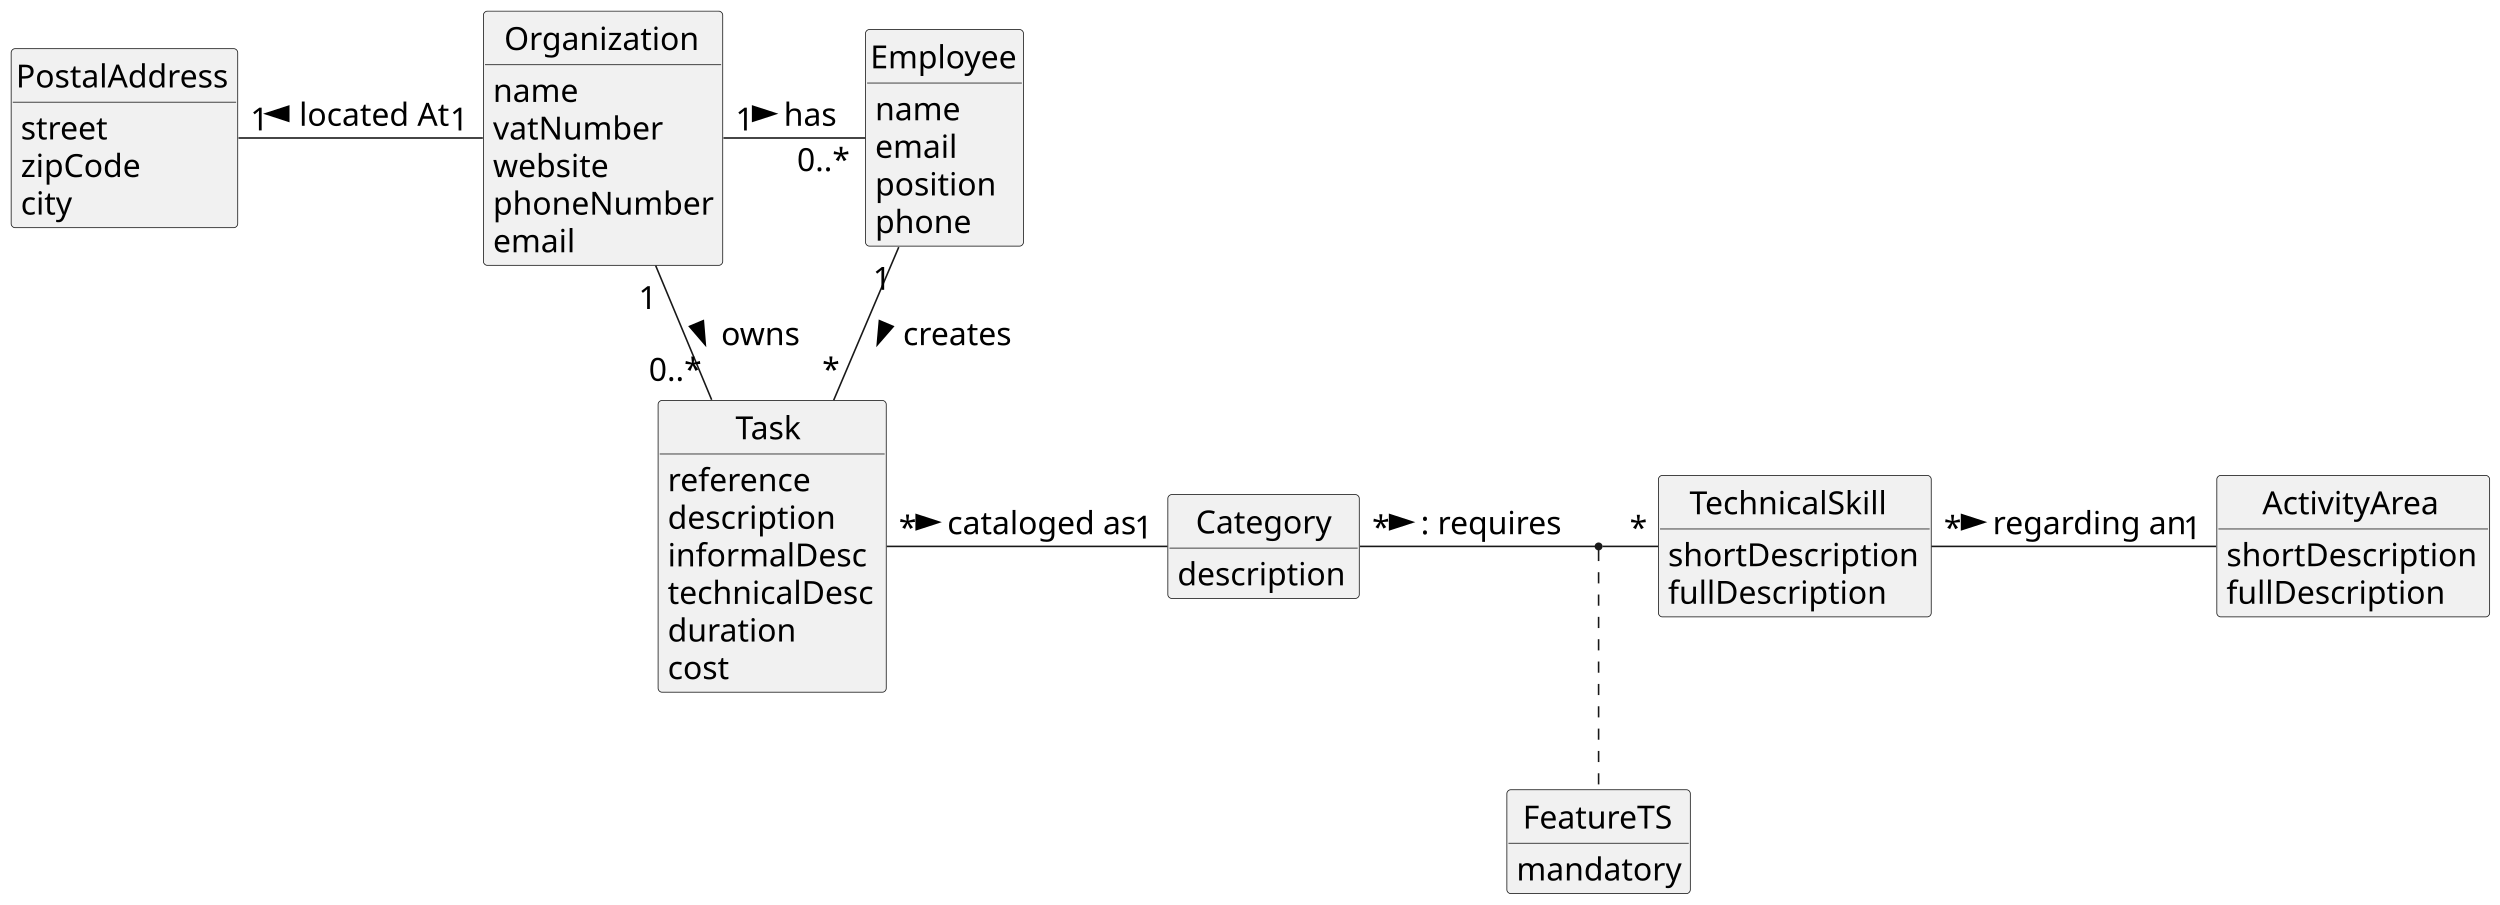
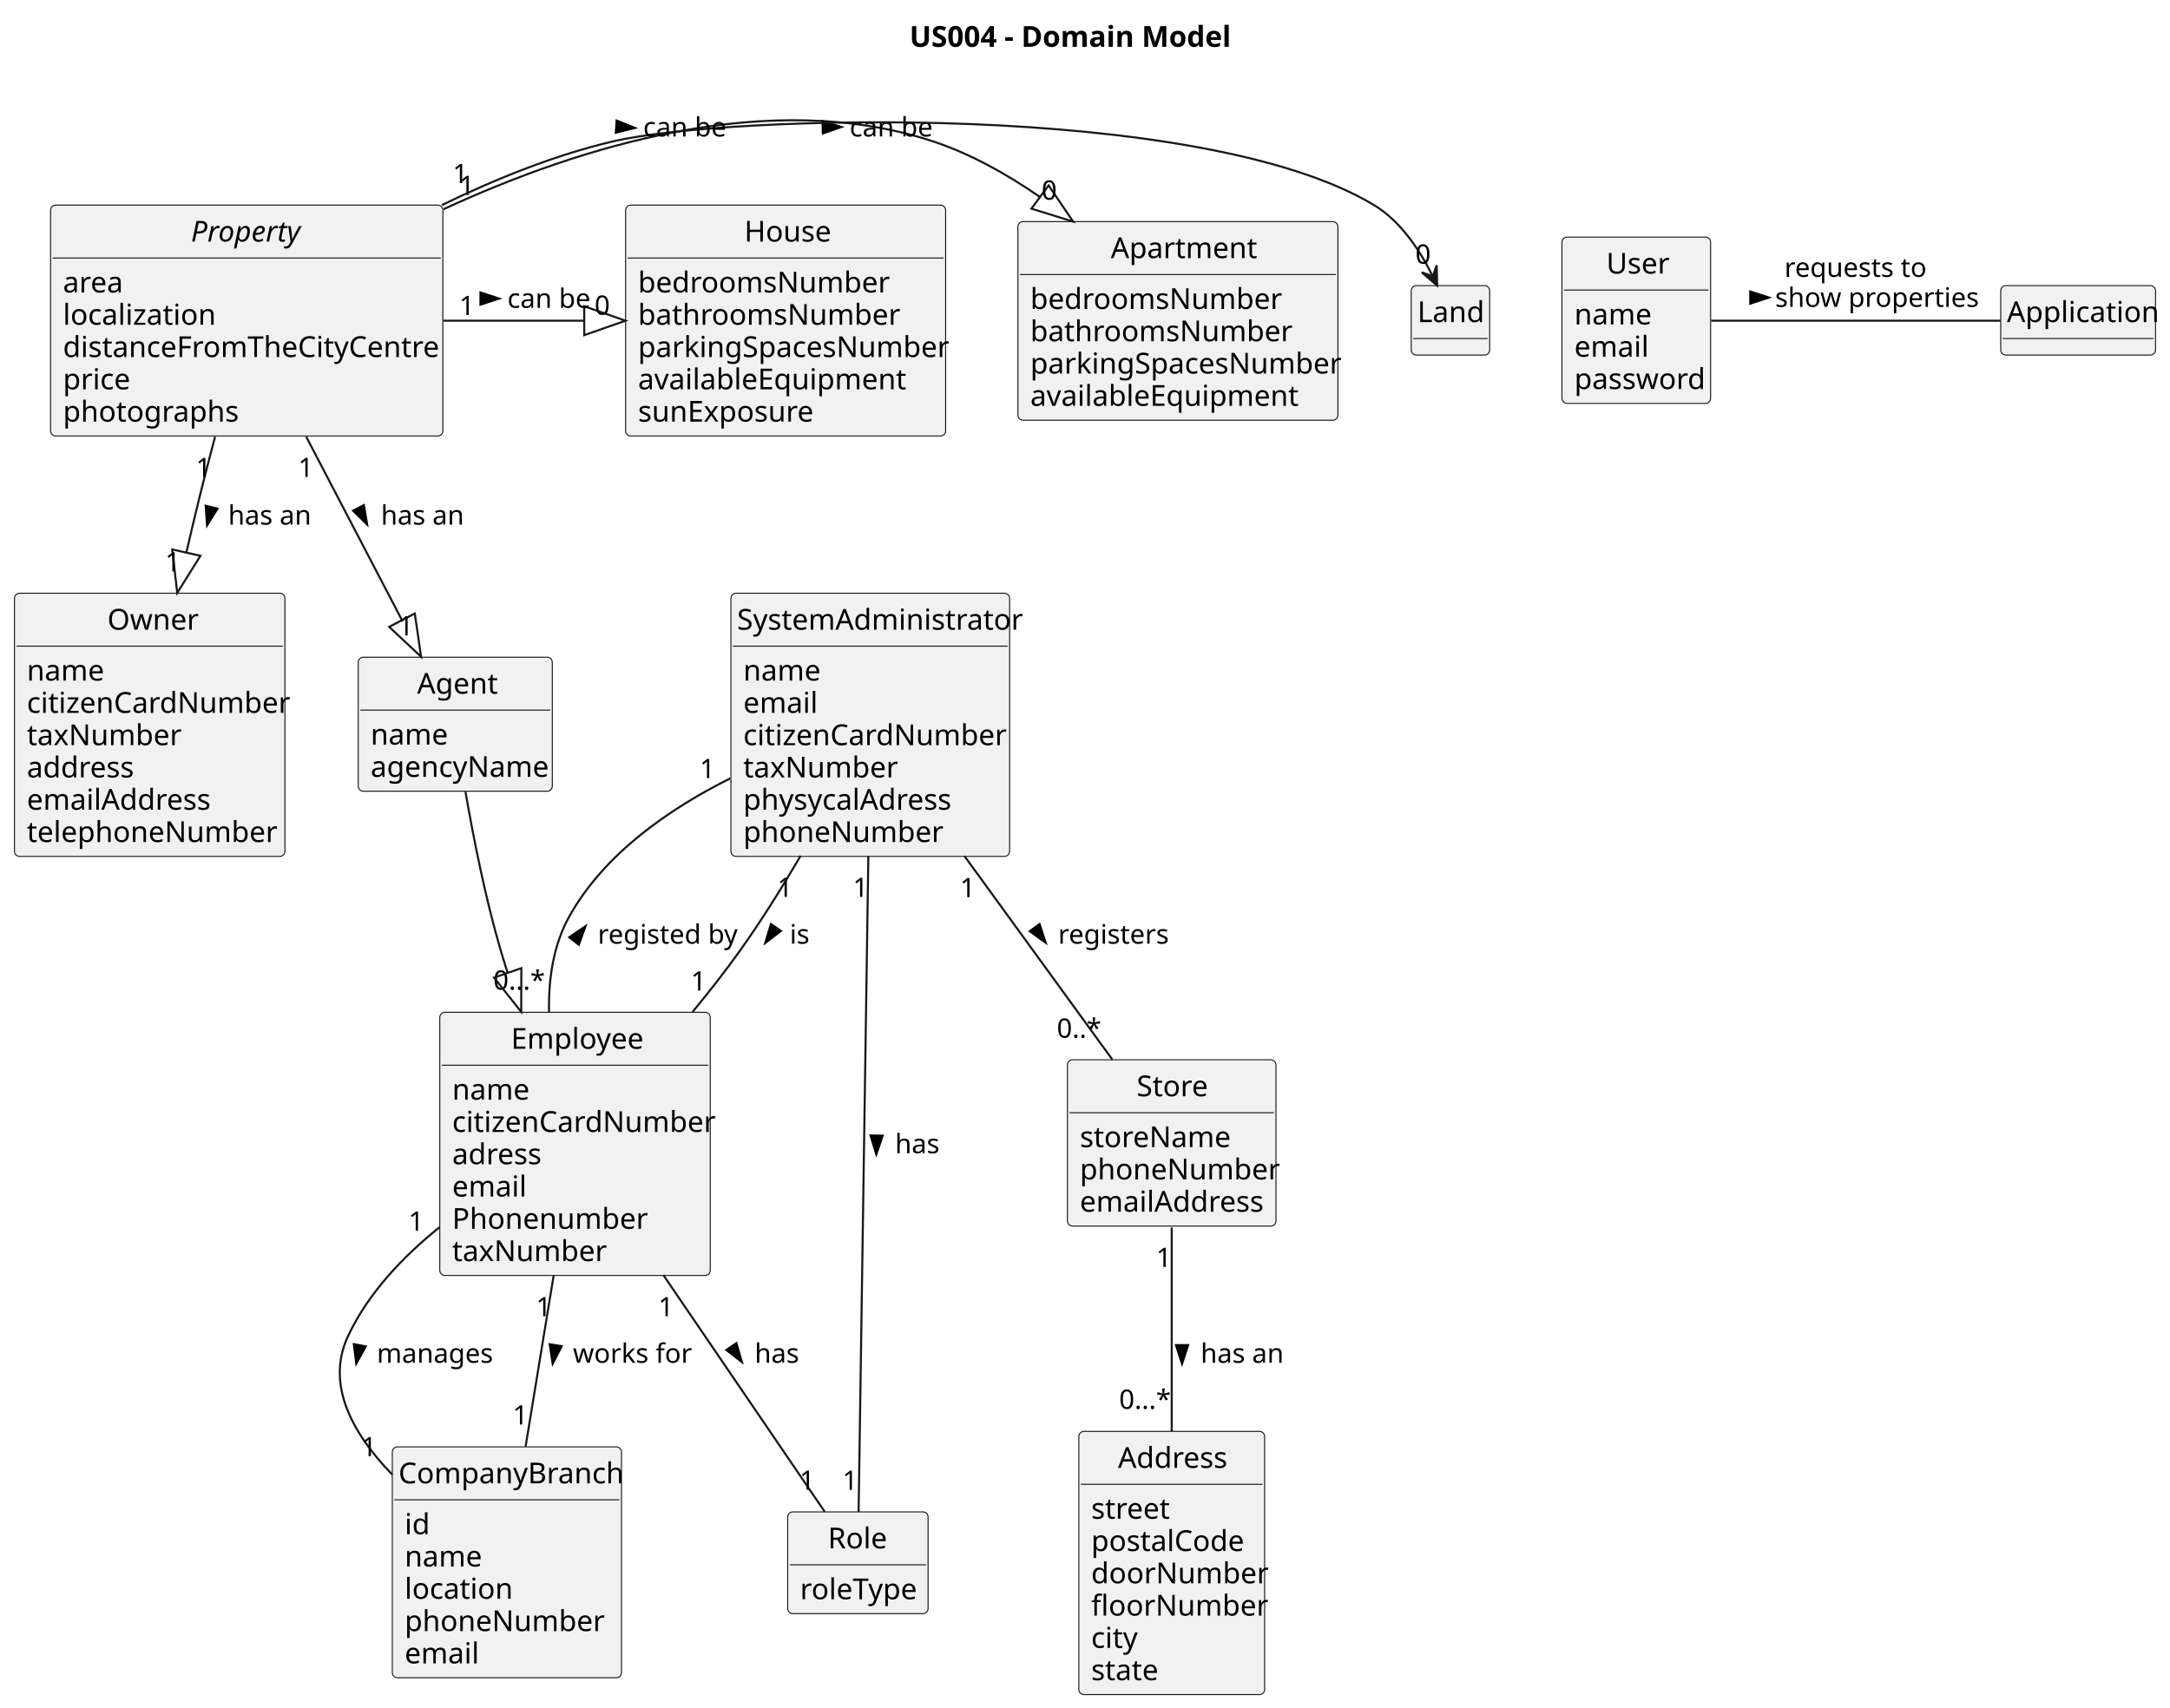
- <svg xmlns="http://www.w3.org/2000/svg" contentStyleType="text/css" height="567px" preserveAspectRatio="none" style="width:1567px;height:567px;background:#FFFFFF;" version="1.1" viewBox="0 0 1567 567" width="1567px" zoomAndPan="magnify">
+ <svg xmlns="http://www.w3.org/2000/svg" contentStyleType="text/css" height="827px" preserveAspectRatio="none" style="width:1051px;height:827px;background:#FFFFFF;" version="1.1" viewBox="0 0 1051 827" width="1051px" zoomAndPan="magnify">
  <defs />
  <g>
-     <g id="elem_Organization">
-       <rect codeLine="16" fill="#F1F1F1" height="159.328" id="Organization" rx="2.5" ry="2.5" style="stroke:#181818;stroke-width:0.5;" width="150" x="303" y="7" />
-       <text fill="#000000" font-family="sans-serif" font-size="20" lengthAdjust="spacing" textLength="124" x="316" y="31.336">Organization</text>
-       <line style="stroke:#181818;stroke-width:0.5;" x1="304" x2="452" y1="40.555" y2="40.555" />
-       <text fill="#000000" font-family="sans-serif" font-size="20" lengthAdjust="spacing" textLength="53" x="309" y="63.891">name</text>
-       <text fill="#000000" font-family="sans-serif" font-size="20" lengthAdjust="spacing" textLength="106" x="309" y="87.445">vatNumber</text>
-       <text fill="#000000" font-family="sans-serif" font-size="20" lengthAdjust="spacing" textLength="73" x="309" y="111">website</text>
-       <text fill="#000000" font-family="sans-serif" font-size="20" lengthAdjust="spacing" textLength="138" x="309" y="134.555">phoneNumber</text>
-       <text fill="#000000" font-family="sans-serif" font-size="20" lengthAdjust="spacing" textLength="53" x="309" y="158.109">email</text>
-     </g>
-     <g id="elem_Task">
-       <rect codeLine="24" fill="#F1F1F1" height="182.883" id="Task" rx="2.5" ry="2.5" style="stroke:#181818;stroke-width:0.5;" width="143" x="412.5" y="251" />
-       <text fill="#000000" font-family="sans-serif" font-size="20" lengthAdjust="spacing" textLength="46" x="461" y="275.336">Task</text>
-       <line style="stroke:#181818;stroke-width:0.5;" x1="413.5" x2="554.5" y1="284.555" y2="284.555" />
-       <text fill="#000000" font-family="sans-serif" font-size="20" lengthAdjust="spacing" textLength="89" x="418.5" y="307.891">reference</text>
-       <text fill="#000000" font-family="sans-serif" font-size="20" lengthAdjust="spacing" textLength="108" x="418.5" y="331.445">description</text>
-       <text fill="#000000" font-family="sans-serif" font-size="20" lengthAdjust="spacing" textLength="127" x="418.5" y="355">informalDesc</text>
-       <text fill="#000000" font-family="sans-serif" font-size="20" lengthAdjust="spacing" textLength="131" x="418.5" y="378.555">technicalDesc</text>
-       <text fill="#000000" font-family="sans-serif" font-size="20" lengthAdjust="spacing" textLength="81" x="418.5" y="402.109">duration</text>
-       <text fill="#000000" font-family="sans-serif" font-size="20" lengthAdjust="spacing" textLength="39" x="418.5" y="425.664">cost</text>
-     </g>
-     <g id="elem_Category">
-       <rect codeLine="33" fill="#F1F1F1" height="65.109" id="Category" rx="2.5" ry="2.5" style="stroke:#181818;stroke-width:0.5;" width="120" x="732" y="310" />
-       <text fill="#000000" font-family="sans-serif" font-size="20" lengthAdjust="spacing" textLength="85" x="749.5" y="334.336">Category</text>
-       <line style="stroke:#181818;stroke-width:0.5;" x1="733" x2="851" y1="343.555" y2="343.555" />
-       <text fill="#000000" font-family="sans-serif" font-size="20" lengthAdjust="spacing" textLength="108" x="738" y="366.891">description</text>
+     <text fill="#000000" font-family="sans-serif" font-size="14" font-weight="bold" lengthAdjust="spacing" textLength="156" x="440.5" y="22.674">US004 - Domain Model</text>
+     <g id="elem_Property">
+       <rect codeLine="14" fill="#F1F1F1" height="111.844" id="Property" rx="2.5" ry="2.5" style="stroke:#181818;stroke-width:0.5;" width="190" x="24.5" y="99.351" />
+       <text fill="#000000" font-family="sans-serif" font-size="14" font-style="italic" lengthAdjust="spacing" textLength="54" x="92.5" y="117.025">Property</text>
+       <line style="stroke:#181818;stroke-width:0.5;" x1="25.5" x2="213.5" y1="124.991" y2="124.991" />
+       <text fill="#000000" font-family="sans-serif" font-size="14" lengthAdjust="spacing" textLength="29" x="30.5" y="141.665">area</text>
+       <text fill="#000000" font-family="sans-serif" font-size="14" lengthAdjust="spacing" textLength="69" x="30.5" y="157.306">localization</text>
+       <text fill="#000000" font-family="sans-serif" font-size="14" lengthAdjust="spacing" textLength="178" x="30.5" y="172.946">distanceFromTheCityCentre</text>
+       <text fill="#000000" font-family="sans-serif" font-size="14" lengthAdjust="spacing" textLength="31" x="30.5" y="188.587">price</text>
+       <text fill="#000000" font-family="sans-serif" font-size="14" lengthAdjust="spacing" textLength="80" x="30.5" y="204.228">photographs</text>
+     </g>
+     <g id="elem_Owner">
+       <rect codeLine="22" fill="#F1F1F1" height="127.484" id="Owner" rx="2.5" ry="2.5" style="stroke:#181818;stroke-width:0.5;" width="131" x="7" y="287.351" />
+       <text fill="#000000" font-family="sans-serif" font-size="14" lengthAdjust="spacing" textLength="41" x="52" y="305.024">Owner</text>
+       <line style="stroke:#181818;stroke-width:0.5;" x1="8" x2="137" y1="312.991" y2="312.991" />
+       <text fill="#000000" font-family="sans-serif" font-size="14" lengthAdjust="spacing" textLength="35" x="13" y="329.665">name</text>
+       <text fill="#000000" font-family="sans-serif" font-size="14" lengthAdjust="spacing" textLength="119" x="13" y="345.306">citizenCardNumber</text>
+       <text fill="#000000" font-family="sans-serif" font-size="14" lengthAdjust="spacing" textLength="67" x="13" y="360.946">taxNumber</text>
+       <text fill="#000000" font-family="sans-serif" font-size="14" lengthAdjust="spacing" textLength="51" x="13" y="376.587">address</text>
+       <text fill="#000000" font-family="sans-serif" font-size="14" lengthAdjust="spacing" textLength="85" x="13" y="392.228">emailAddress</text>
+       <text fill="#000000" font-family="sans-serif" font-size="14" lengthAdjust="spacing" textLength="112" x="13" y="407.868">telephoneNumber</text>
+     </g>
+     <g id="elem_Land">
+       <rect codeLine="31" fill="#F1F1F1" height="33.641" id="Land" rx="2.5" ry="2.5" style="stroke:#181818;stroke-width:0.5;" width="38" x="683.5" y="138.351" />
+       <text fill="#000000" font-family="sans-serif" font-size="14" lengthAdjust="spacing" textLength="32" x="686.5" y="156.024">Land</text>
+       <line style="stroke:#181818;stroke-width:0.5;" x1="684.5" x2="720.5" y1="163.991" y2="163.991" />
+     </g>
+     <g id="elem_House">
+       <rect codeLine="35" fill="#F1F1F1" height="111.844" id="House" rx="2.5" ry="2.5" style="stroke:#181818;stroke-width:0.5;" width="155" x="303" y="99.351" />
+       <text fill="#000000" font-family="sans-serif" font-size="14" lengthAdjust="spacing" textLength="40" x="360.5" y="117.025">House</text>
+       <line style="stroke:#181818;stroke-width:0.5;" x1="304" x2="457" y1="124.991" y2="124.991" />
+       <text fill="#000000" font-family="sans-serif" font-size="14" lengthAdjust="spacing" textLength="112" x="309" y="141.665">bedroomsNumber</text>
+       <text fill="#000000" font-family="sans-serif" font-size="14" lengthAdjust="spacing" textLength="116" x="309" y="157.306">bathroomsNumber</text>
+       <text fill="#000000" font-family="sans-serif" font-size="14" lengthAdjust="spacing" textLength="143" x="309" y="172.946">parkingSpacesNumber</text>
+       <text fill="#000000" font-family="sans-serif" font-size="14" lengthAdjust="spacing" textLength="123" x="309" y="188.587">availableEquipment</text>
+       <text fill="#000000" font-family="sans-serif" font-size="14" lengthAdjust="spacing" textLength="82" x="309" y="204.228">sunExposure</text>
+     </g>
+     <g id="elem_Apartment">
+       <rect codeLine="43" fill="#F1F1F1" height="96.203" id="Apartment" rx="2.5" ry="2.5" style="stroke:#181818;stroke-width:0.5;" width="155" x="493" y="107.351" />
+       <text fill="#000000" font-family="sans-serif" font-size="14" lengthAdjust="spacing" textLength="65" x="538" y="125.025">Apartment</text>
+       <line style="stroke:#181818;stroke-width:0.5;" x1="494" x2="647" y1="132.991" y2="132.991" />
+       <text fill="#000000" font-family="sans-serif" font-size="14" lengthAdjust="spacing" textLength="112" x="499" y="149.665">bedroomsNumber</text>
+       <text fill="#000000" font-family="sans-serif" font-size="14" lengthAdjust="spacing" textLength="116" x="499" y="165.306">bathroomsNumber</text>
+       <text fill="#000000" font-family="sans-serif" font-size="14" lengthAdjust="spacing" textLength="143" x="499" y="180.946">parkingSpacesNumber</text>
+       <text fill="#000000" font-family="sans-serif" font-size="14" lengthAdjust="spacing" textLength="123" x="499" y="196.587">availableEquipment</text>
+     </g>
+     <g id="elem_Agent">
+       <rect codeLine="49" fill="#F1F1F1" height="64.922" id="Agent" rx="2.5" ry="2.5" style="stroke:#181818;stroke-width:0.5;" width="94" x="173.5" y="318.351" />
+       <text fill="#000000" font-family="sans-serif" font-size="14" lengthAdjust="spacing" textLength="37" x="202" y="336.024">Agent</text>
+       <line style="stroke:#181818;stroke-width:0.5;" x1="174.5" x2="266.5" y1="343.991" y2="343.991" />
+       <text fill="#000000" font-family="sans-serif" font-size="14" lengthAdjust="spacing" textLength="35" x="179.5" y="360.665">name</text>
+       <text fill="#000000" font-family="sans-serif" font-size="14" lengthAdjust="spacing" textLength="82" x="179.5" y="376.306">agencyName</text>
+     </g>
+     <g id="elem_Store">
+       <rect codeLine="53" fill="#F1F1F1" height="80.562" id="Store" rx="2.5" ry="2.5" style="stroke:#181818;stroke-width:0.5;" width="101" x="517" y="513.351" />
+       <text fill="#000000" font-family="sans-serif" font-size="14" lengthAdjust="spacing" textLength="34" x="550.5" y="531.024">Store</text>
+       <line style="stroke:#181818;stroke-width:0.5;" x1="518" x2="617" y1="538.991" y2="538.991" />
+       <text fill="#000000" font-family="sans-serif" font-size="14" lengthAdjust="spacing" textLength="68" x="523" y="555.665">storeName</text>
+       <text fill="#000000" font-family="sans-serif" font-size="14" lengthAdjust="spacing" textLength="89" x="523" y="571.306">phoneNumber</text>
+       <text fill="#000000" font-family="sans-serif" font-size="14" lengthAdjust="spacing" textLength="85" x="523" y="586.946">emailAddress</text>
+     </g>
+     <g id="elem_SystemAdministrator">
+       <rect codeLine="58" fill="#F1F1F1" height="127.484" id="SystemAdministrator" rx="2.5" ry="2.5" style="stroke:#181818;stroke-width:0.5;" width="135" x="354" y="287.351" />
+       <text fill="#000000" font-family="sans-serif" font-size="14" lengthAdjust="spacing" textLength="129" x="357" y="305.024">SystemAdministrator</text>
+       <line style="stroke:#181818;stroke-width:0.5;" x1="355" x2="488" y1="312.991" y2="312.991" />
+       <text fill="#000000" font-family="sans-serif" font-size="14" lengthAdjust="spacing" textLength="35" x="360" y="329.665">name</text>
+       <text fill="#000000" font-family="sans-serif" font-size="14" lengthAdjust="spacing" textLength="33" x="360" y="345.306">email</text>
+       <text fill="#000000" font-family="sans-serif" font-size="14" lengthAdjust="spacing" textLength="119" x="360" y="360.946">citizenCardNumber</text>
+       <text fill="#000000" font-family="sans-serif" font-size="14" lengthAdjust="spacing" textLength="67" x="360" y="376.587">taxNumber</text>
+       <text fill="#000000" font-family="sans-serif" font-size="14" lengthAdjust="spacing" textLength="99" x="360" y="392.228">physycalAdress</text>
+       <text fill="#000000" font-family="sans-serif" font-size="14" lengthAdjust="spacing" textLength="89" x="360" y="407.868">phoneNumber</text>
+     </g>
+     <g id="elem_Role">
+       <rect codeLine="67" fill="#F1F1F1" height="49.281" id="Role" rx="2.5" ry="2.5" style="stroke:#181818;stroke-width:0.5;" width="68" x="381.5" y="732.351" />
+       <text fill="#000000" font-family="sans-serif" font-size="14" lengthAdjust="spacing" textLength="29" x="401" y="750.024">Role</text>
+       <line style="stroke:#181818;stroke-width:0.5;" x1="382.5" x2="448.5" y1="757.991" y2="757.991" />
+       <text fill="#000000" font-family="sans-serif" font-size="14" lengthAdjust="spacing" textLength="56" x="387.5" y="774.665">roleType</text>
+     </g>
+     <g id="elem_Address">
+       <rect codeLine="71" fill="#F1F1F1" height="127.484" id="Address" rx="2.5" ry="2.5" style="stroke:#181818;stroke-width:0.5;" width="90" x="522.5" y="693.351" />
+       <text fill="#000000" font-family="sans-serif" font-size="14" lengthAdjust="spacing" textLength="52" x="541.5" y="711.024">Address</text>
+       <line style="stroke:#181818;stroke-width:0.5;" x1="523.5" x2="611.5" y1="718.991" y2="718.991" />
+       <text fill="#000000" font-family="sans-serif" font-size="14" lengthAdjust="spacing" textLength="36" x="528.5" y="735.665">street</text>
+       <text fill="#000000" font-family="sans-serif" font-size="14" lengthAdjust="spacing" textLength="72" x="528.5" y="751.306">postalCode</text>
+       <text fill="#000000" font-family="sans-serif" font-size="14" lengthAdjust="spacing" textLength="78" x="528.5" y="766.946">doorNumber</text>
+       <text fill="#000000" font-family="sans-serif" font-size="14" lengthAdjust="spacing" textLength="77" x="528.5" y="782.587">floorNumber</text>
+       <text fill="#000000" font-family="sans-serif" font-size="14" lengthAdjust="spacing" textLength="21" x="528.5" y="798.228">city</text>
+       <text fill="#000000" font-family="sans-serif" font-size="14" lengthAdjust="spacing" textLength="31" x="528.5" y="813.868">state</text>
    </g>
    <g id="elem_Employee">
-       <rect codeLine="37" fill="#F1F1F1" height="135.773" id="Employee" rx="2.5" ry="2.5" style="stroke:#181818;stroke-width:0.5;" width="99" x="542.5" y="18.5" />
-       <text fill="#000000" font-family="sans-serif" font-size="20" lengthAdjust="spacing" textLength="93" x="545.5" y="42.836">Employee</text>
-       <line style="stroke:#181818;stroke-width:0.5;" x1="543.5" x2="640.5" y1="52.055" y2="52.055" />
-       <text fill="#000000" font-family="sans-serif" font-size="20" lengthAdjust="spacing" textLength="53" x="548.5" y="75.391">name</text>
-       <text fill="#000000" font-family="sans-serif" font-size="20" lengthAdjust="spacing" textLength="53" x="548.5" y="98.945">email</text>
-       <text fill="#000000" font-family="sans-serif" font-size="20" lengthAdjust="spacing" textLength="78" x="548.5" y="122.5">position</text>
-       <text fill="#000000" font-family="sans-serif" font-size="20" lengthAdjust="spacing" textLength="60" x="548.5" y="146.055">phone</text>
-     </g>
-     <g id="elem_TechnicalSkill">
-       <rect codeLine="44" fill="#F1F1F1" height="88.664" id="TechnicalSkill" rx="2.5" ry="2.5" style="stroke:#181818;stroke-width:0.5;" width="171" x="1039.5" y="298" />
-       <text fill="#000000" font-family="sans-serif" font-size="20" lengthAdjust="spacing" textLength="132" x="1059" y="322.336">TechnicalSkill</text>
-       <line style="stroke:#181818;stroke-width:0.5;" x1="1040.5" x2="1209.5" y1="331.555" y2="331.555" />
-       <text fill="#000000" font-family="sans-serif" font-size="20" lengthAdjust="spacing" textLength="159" x="1045.5" y="354.891">shortDescription</text>
-       <text fill="#000000" font-family="sans-serif" font-size="20" lengthAdjust="spacing" textLength="141" x="1045.5" y="378.445">fullDescription</text>
-     </g>
-     <g id="elem_ActivityArea">
-       <rect codeLine="49" fill="#F1F1F1" height="88.664" id="ActivityArea" rx="2.5" ry="2.5" style="stroke:#181818;stroke-width:0.5;" width="171" x="1389.5" y="298" />
-       <text fill="#000000" font-family="sans-serif" font-size="20" lengthAdjust="spacing" textLength="114" x="1418" y="322.336">ActivityArea</text>
-       <line style="stroke:#181818;stroke-width:0.5;" x1="1390.5" x2="1559.5" y1="331.555" y2="331.555" />
-       <text fill="#000000" font-family="sans-serif" font-size="20" lengthAdjust="spacing" textLength="159" x="1395.5" y="354.891">shortDescription</text>
-       <text fill="#000000" font-family="sans-serif" font-size="20" lengthAdjust="spacing" textLength="141" x="1395.5" y="378.445">fullDescription</text>
-     </g>
-     <g id="elem_FeatureTS">
-       <rect codeLine="54" fill="#F1F1F1" height="65.109" id="FeatureTS" rx="2.5" ry="2.5" style="stroke:#181818;stroke-width:0.5;" width="115" x="944.5" y="495" />
-       <text fill="#000000" font-family="sans-serif" font-size="20" lengthAdjust="spacing" textLength="95" x="954.5" y="519.336">FeatureTS</text>
-       <line style="stroke:#181818;stroke-width:0.5;" x1="945.5" x2="1058.5" y1="528.555" y2="528.555" />
-       <text fill="#000000" font-family="sans-serif" font-size="20" lengthAdjust="spacing" textLength="103" x="950.5" y="551.891">mandatory</text>
-     </g>
-     <g id="elem_PostalAddress">
-       <rect codeLine="63" fill="#F1F1F1" height="112.219" id="PostalAddress" rx="2.5" ry="2.5" style="stroke:#181818;stroke-width:0.5;" width="142" x="7" y="30.5" />
-       <text fill="#000000" font-family="sans-serif" font-size="20" lengthAdjust="spacing" textLength="136" x="10" y="54.836">PostalAddress</text>
-       <line style="stroke:#181818;stroke-width:0.5;" x1="8" x2="148" y1="64.055" y2="64.055" />
-       <text fill="#000000" font-family="sans-serif" font-size="20" lengthAdjust="spacing" textLength="54" x="13" y="87.391">street</text>
-       <text fill="#000000" font-family="sans-serif" font-size="20" lengthAdjust="spacing" textLength="80" x="13" y="110.945">zipCode</text>
-       <text fill="#000000" font-family="sans-serif" font-size="20" lengthAdjust="spacing" textLength="33" x="13" y="134.5">city</text>
-     </g>
-     <ellipse cx="1002" cy="342.5" fill="#181818" rx="2" ry="2" style="stroke:#181818;stroke-width:1.0;" />
-     <g id="link_Organization_Employee">
-       <path codeLine="70" d="M453.45,86.5 C482.93,86.5 515.92,86.5 542.31,86.5 " fill="none" id="Organization-Employee" style="stroke:#181818;stroke-width:1.0;" />
-       <polygon fill="#000000" points="486.25,71.277,471.778,66.575,471.778,75.98,486.25,71.277" style="stroke:#000000;stroke-width:1.0;" />
-       <text fill="#000000" font-family="sans-serif" font-size="20" lengthAdjust="spacing" textLength="33" x="491.25" y="78.836">has</text>
-       <text fill="#000000" font-family="sans-serif" font-size="20" lengthAdjust="spacing" textLength="13" x="461.005" y="81.786">1</text>
-       <text fill="#000000" font-family="sans-serif" font-size="20" lengthAdjust="spacing" textLength="35" x="499.541" y="107.211">0..*</text>
-     </g>
-     <g id="link_Organization_Task">
-       <path codeLine="71" d="M410.96,166.47 C422.08,193.13 434.58,223.08 446.06,250.58 " fill="none" id="Organization-Task" style="stroke:#181818;stroke-width:1.0;" />
-       <polygon fill="#000000" points="442.081,216.16,440.847,200.994,432.168,204.615,442.081,216.16" style="stroke:#000000;stroke-width:1.0;" />
-       <text fill="#000000" font-family="sans-serif" font-size="20" lengthAdjust="spacing" textLength="49" x="452" y="216.336">owns</text>
-       <text fill="#000000" font-family="sans-serif" font-size="20" lengthAdjust="spacing" textLength="13" x="400.234" y="193.676">1</text>
-       <text fill="#000000" font-family="sans-serif" font-size="20" lengthAdjust="spacing" textLength="35" x="406.642" y="238.701">0..*</text>
-     </g>
-     <g id="link_Employee_Task">
-       <path codeLine="73" d="M563.34,154.9 C550.84,184.29 536,219.2 522.56,250.82 " fill="none" id="Employee-Task" style="stroke:#181818;stroke-width:1.0;" />
-       <polygon fill="#000000" points="549.87,216.14,559.86,204.661,551.205,200.981,549.87,216.14" style="stroke:#000000;stroke-width:1.0;" />
-       <text fill="#000000" font-family="sans-serif" font-size="20" lengthAdjust="spacing" textLength="68" x="566" y="216.336">creates</text>
-       <text fill="#000000" font-family="sans-serif" font-size="20" lengthAdjust="spacing" textLength="13" x="547.099" y="181.638">1</text>
-       <text fill="#000000" font-family="sans-serif" font-size="20" lengthAdjust="spacing" textLength="10" x="515.339" y="238.639">*</text>
-     </g>
-     <g id="link_Task_Category">
-       <path codeLine="75" d="M555.82,342.5 C609.24,342.5 681.31,342.5 731.74,342.5 " fill="none" id="Task-Category" style="stroke:#181818;stroke-width:1.0;" />
-       <polygon fill="#000000" points="588.75,327.277,574.278,322.575,574.278,331.98,588.75,327.277" style="stroke:#000000;stroke-width:1.0;" />
-       <text fill="#000000" font-family="sans-serif" font-size="20" lengthAdjust="spacing" textLength="120" x="593.75" y="334.836">cataloged as</text>
-       <text fill="#000000" font-family="sans-serif" font-size="20" lengthAdjust="spacing" textLength="10" x="563.382" y="337.737">*</text>
-       <text fill="#000000" font-family="sans-serif" font-size="20" lengthAdjust="spacing" textLength="13" x="711.021" y="337.532">1</text>
-     </g>
-     <g id="link_TechnicalSkill_ActivityArea">
-       <path codeLine="76" d="M1210.62,342.5 C1264.86,342.5 1334.75,342.5 1389.05,342.5 " fill="none" id="TechnicalSkill-ActivityArea" style="stroke:#181818;stroke-width:1.0;" />
-       <polygon fill="#000000" points="1244,327.277,1229.528,322.575,1229.528,331.98,1244,327.277" style="stroke:#000000;stroke-width:1.0;" />
-       <text fill="#000000" font-family="sans-serif" font-size="20" lengthAdjust="spacing" textLength="122" x="1249" y="334.836">regarding an</text>
-       <text fill="#000000" font-family="sans-serif" font-size="20" lengthAdjust="spacing" textLength="10" x="1218.408" y="337.886">*</text>
-       <text fill="#000000" font-family="sans-serif" font-size="20" lengthAdjust="spacing" textLength="13" x="1368.394" y="337.921">1</text>
-     </g>
-     <g id="link_Category_apoint16">
-       <path d="M852.46,342.5 C908.68,342.5 985.82,342.5 999.79,342.5 " fill="none" id="Category-apoint16" style="stroke:#181818;stroke-width:1.0;" />
-       <polygon fill="#000000" points="885.5,327.277,871.028,322.575,871.028,331.98,885.5,327.277" style="stroke:#000000;stroke-width:1.0;" />
-       <text fill="#000000" font-family="sans-serif" font-size="20" lengthAdjust="spacing" textLength="91" x="890.5" y="334.836">: requires</text>
-       <text fill="#000000" font-family="sans-serif" font-size="20" lengthAdjust="spacing" textLength="10" x="860.029" y="337.532">*</text>
-     </g>
-     <g id="link_apoint16_TechnicalSkill">
-       <path d="M1004.4,342.5 C1016.02,342.5 1027.64,342.5 1039.26,342.5 " fill="none" id="apoint16-TechnicalSkill" style="stroke:#181818;stroke-width:1.0;" />
-       <text fill="#000000" font-family="sans-serif" font-size="20" lengthAdjust="spacing" textLength="10" x="1021.462" y="337.886">*</text>
-     </g>
-     <g id="link_apoint16_FeatureTS">
-       <path d="M1002,344.67 C1002,355.93 1002,445.87 1002,494.9 " fill="none" id="apoint16-FeatureTS" style="stroke:#181818;stroke-width:1.0;stroke-dasharray:7.0,7.0;" />
-     </g>
-     <g id="link_PostalAddress_Organization">
-       <path codeLine="81" d="M149.48,86.5 C195.66,86.5 255.68,86.5 302.62,86.5 " fill="none" id="PostalAddress-Organization" style="stroke:#181818;stroke-width:1.0;" />
-       <polygon fill="#000000" points="166.5,71.277,180.972,75.98,180.972,66.575,166.5,71.277" style="stroke:#000000;stroke-width:1.0;" />
-       <text fill="#000000" font-family="sans-serif" font-size="20" lengthAdjust="spacing" textLength="97" x="187.5" y="78.836">located At</text>
-       <text fill="#000000" font-family="sans-serif" font-size="20" lengthAdjust="spacing" textLength="13" x="156.912" y="81.756">1</text>
-       <text fill="#000000" font-family="sans-serif" font-size="20" lengthAdjust="spacing" textLength="13" x="282.072" y="81.786">1</text>
+       <rect codeLine="79" fill="#F1F1F1" height="127.484" id="Employee" rx="2.5" ry="2.5" style="stroke:#181818;stroke-width:0.5;" width="131" x="213" y="490.351" />
+       <text fill="#000000" font-family="sans-serif" font-size="14" lengthAdjust="spacing" textLength="62" x="247.5" y="508.024">Employee</text>
+       <line style="stroke:#181818;stroke-width:0.5;" x1="214" x2="343" y1="515.991" y2="515.991" />
+       <text fill="#000000" font-family="sans-serif" font-size="14" lengthAdjust="spacing" textLength="35" x="219" y="532.665">name</text>
+       <text fill="#000000" font-family="sans-serif" font-size="14" lengthAdjust="spacing" textLength="119" x="219" y="548.306">citizenCardNumber</text>
+       <text fill="#000000" font-family="sans-serif" font-size="14" lengthAdjust="spacing" textLength="43" x="219" y="563.946">adress</text>
+       <text fill="#000000" font-family="sans-serif" font-size="14" lengthAdjust="spacing" textLength="33" x="219" y="579.587">email</text>
+       <text fill="#000000" font-family="sans-serif" font-size="14" lengthAdjust="spacing" textLength="89" x="219" y="595.228">Phonenumber</text>
+       <text fill="#000000" font-family="sans-serif" font-size="14" lengthAdjust="spacing" textLength="67" x="219" y="610.868">taxNumber</text>
+     </g>
+     <g id="elem_User">
+       <rect codeLine="88" fill="#F1F1F1" height="80.562" id="User" rx="2.5" ry="2.5" style="stroke:#181818;stroke-width:0.5;" width="72" x="756.5" y="114.851" />
+       <text fill="#000000" font-family="sans-serif" font-size="14" lengthAdjust="spacing" textLength="29" x="778" y="132.524">User</text>
+       <line style="stroke:#181818;stroke-width:0.5;" x1="757.5" x2="827.5" y1="140.491" y2="140.491" />
+       <text fill="#000000" font-family="sans-serif" font-size="14" lengthAdjust="spacing" textLength="35" x="762.5" y="157.165">name</text>
+       <text fill="#000000" font-family="sans-serif" font-size="14" lengthAdjust="spacing" textLength="33" x="762.5" y="172.806">email</text>
+       <text fill="#000000" font-family="sans-serif" font-size="14" lengthAdjust="spacing" textLength="60" x="762.5" y="188.446">password</text>
+     </g>
+     <g id="elem_Application">
+       <rect codeLine="94" fill="#F1F1F1" height="33.641" id="Application" rx="2.5" ry="2.5" style="stroke:#181818;stroke-width:0.5;" width="75" x="969" y="138.351" />
+       <text fill="#000000" font-family="sans-serif" font-size="14" lengthAdjust="spacing" textLength="69" x="972" y="156.024">Application</text>
+       <line style="stroke:#181818;stroke-width:0.5;" x1="970" x2="1043" y1="163.991" y2="163.991" />
+     </g>
+     <g id="elem_CompanyBranch">
+       <rect codeLine="97" fill="#F1F1F1" height="111.844" id="CompanyBranch" rx="2.5" ry="2.5" style="stroke:#181818;stroke-width:0.5;" width="111" x="190" y="700.851" />
+       <text fill="#000000" font-family="sans-serif" font-size="14" lengthAdjust="spacing" textLength="105" x="193" y="718.524">CompanyBranch</text>
+       <line style="stroke:#181818;stroke-width:0.5;" x1="191" x2="300" y1="726.491" y2="726.491" />
+       <text fill="#000000" font-family="sans-serif" font-size="14" lengthAdjust="spacing" textLength="11" x="196" y="743.165">id</text>
+       <text fill="#000000" font-family="sans-serif" font-size="14" lengthAdjust="spacing" textLength="35" x="196" y="758.806">name</text>
+       <text fill="#000000" font-family="sans-serif" font-size="14" lengthAdjust="spacing" textLength="49" x="196" y="774.446">location</text>
+       <text fill="#000000" font-family="sans-serif" font-size="14" lengthAdjust="spacing" textLength="89" x="196" y="790.087">phoneNumber</text>
+       <text fill="#000000" font-family="sans-serif" font-size="14" lengthAdjust="spacing" textLength="33" x="196" y="805.728">email</text>
+     </g>
+     <g id="link_Property_Owner">
+       <path codeLine="105" d="M104.16,211.581 C101.52,221.471 98.87,231.701 96.5,241.351 C94.43,249.791 92.34,258.621 90.31,267.441 " fill="none" id="Property-to-Owner" style="stroke:#181818;stroke-width:1.0;" />
+       <polygon fill="none" points="97.08,269.231,85.84,287.201,83.42,266.141,97.08,269.231" style="stroke:#181818;stroke-width:1.0;" />
+       <polygon fill="#000000" points="100.297,254.465,105.326,246.393,99.621,244.979,100.297,254.465" style="stroke:#000000;stroke-width:1.0;" />
+       <text fill="#000000" font-family="sans-serif" font-size="13" lengthAdjust="spacing" textLength="39" x="110.5" y="254.119">has an</text>
+       <text fill="#000000" font-family="sans-serif" font-size="13" lengthAdjust="spacing" textLength="7" x="94.864" y="231.097">1</text>
+       <text fill="#000000" font-family="sans-serif" font-size="13" lengthAdjust="spacing" textLength="7" x="79.978" y="276.803">1</text>
+     </g>
+     <g id="link_Property_Agent">
+       <path codeLine="106" d="M148.31,211.541 C162.88,239.451 180.42,273.061 194.56,300.161 " fill="none" id="Property-to-Agent" style="stroke:#181818;stroke-width:1.0;" />
+       <polygon fill="none" points="200.9,297.171,203.95,318.141,188.49,303.651,200.9,297.171" style="stroke:#181818;stroke-width:1.0;" />
+       <polygon fill="#000000" points="177.813,254.045,176.234,244.667,171.023,247.386,177.813,254.045" style="stroke:#000000;stroke-width:1.0;" />
+       <text fill="#000000" font-family="sans-serif" font-size="13" lengthAdjust="spacing" textLength="39" x="184.5" y="254.119">has an</text>
+       <text fill="#000000" font-family="sans-serif" font-size="13" lengthAdjust="spacing" textLength="7" x="144.395" y="231.052">1</text>
+       <text fill="#000000" font-family="sans-serif" font-size="13" lengthAdjust="spacing" textLength="7" x="192.815" y="307.781">1</text>
+     </g>
+     <g id="link_Property_Apartment">
+       <path codeLine="108" d="M214.82,101.331 C281.66,70.501 372.77,42.641 451.5,68.351 C469.73,74.301 487.48,84.231 503.48,95.281 " fill="none" id="Property-to-Apartment" style="stroke:#181818;stroke-width:1.0;" />
+       <polygon fill="none" points="507.86,89.821,519.77,107.351,499.53,101.071,507.86,89.821" style="stroke:#181818;stroke-width:1.0;" />
+       <polygon fill="#000000" points="407.499,61.508,398.394,58.759,398.517,64.635,407.499,61.508" style="stroke:#000000;stroke-width:1.0;" />
+       <text fill="#000000" font-family="sans-serif" font-size="13" lengthAdjust="spacing" textLength="39" x="411.5" y="66.119">can be</text>
+       <text fill="#000000" font-family="sans-serif" font-size="13" lengthAdjust="spacing" textLength="7" x="222.386" y="94.453">1</text>
+       <text fill="#000000" font-family="sans-serif" font-size="13" lengthAdjust="spacing" textLength="7" x="504.466" y="96.722">0</text>
+     </g>
+     <g id="link_Property_House">
+       <path codeLine="109" d="M214.83,155.351 C236.91,155.351 260.43,155.351 282.61,155.351 " fill="none" id="Property-to-House" style="stroke:#181818;stroke-width:1.0;" />
+       <polygon fill="none" points="282.95,148.351,302.95,155.351,282.95,162.351,282.95,148.351" style="stroke:#181818;stroke-width:1.0;" />
+       <polygon fill="#000000" points="241.75,144.612,232.705,141.673,232.705,147.551,241.75,144.612" style="stroke:#000000;stroke-width:1.0;" />
+       <text fill="#000000" font-family="sans-serif" font-size="13" lengthAdjust="spacing" textLength="39" x="245.75" y="149.119">can be</text>
+       <text fill="#000000" font-family="sans-serif" font-size="13" lengthAdjust="spacing" textLength="7" x="222.397" y="152.609">1</text>
+       <text fill="#000000" font-family="sans-serif" font-size="13" lengthAdjust="spacing" textLength="7" x="287.972" y="152.464">0</text>
+     </g>
+     <g id="link_Property_Land">
+       <path codeLine="110" d="M214,99.351 C240.17,86.601 269.18,74.901 297.5,68.351 C351.31,55.901 581.13,48.471 665.5,99.351 C678.45,107.161 687.78,121.441 693.83,133.631 " fill="none" id="Property-to-Land" style="stroke:#181818;stroke-width:1.0;" />
+       <polygon fill="#181818" points="696.07,138.351,695.836,128.505,693.931,133.831,688.605,131.926,696.07,138.351" style="stroke:#181818;stroke-width:1.0;" />
+       <polygon fill="#000000" points="307.487,61.969,298.675,58.393,298.256,64.255,307.487,61.969" style="stroke:#000000;stroke-width:1.0;" />
+       <text fill="#000000" font-family="sans-serif" font-size="13" lengthAdjust="spacing" textLength="39" x="311.5" y="66.119">can be</text>
+       <text fill="#000000" font-family="sans-serif" font-size="13" lengthAdjust="spacing" textLength="7" x="219.228" y="88.699">1</text>
+       <text fill="#000000" font-family="sans-serif" font-size="13" lengthAdjust="spacing" textLength="7" x="685.532" y="127.726">0</text>
+     </g>
+     <g id="link_SystemAdministrator_Store">
+       <path codeLine="112" d="M467.09,414.621 C490.52,446.871 518.35,485.191 538.77,513.291 " fill="none" id="SystemAdministrator-Store" style="stroke:#181818;stroke-width:1.0;" />
+       <polygon fill="#000000" points="506.439,456.658,503.5,447.612,498.745,451.067,506.439,456.658" style="stroke:#000000;stroke-width:1.0;" />
+       <text fill="#000000" font-family="sans-serif" font-size="13" lengthAdjust="spacing" textLength="50" x="512.5" y="457.119">registers</text>
+       <text fill="#000000" font-family="sans-serif" font-size="13" lengthAdjust="spacing" textLength="7" x="464.957" y="434.574">1</text>
+       <text fill="#000000" font-family="sans-serif" font-size="13" lengthAdjust="spacing" textLength="20" x="511.871" y="502.673">0..*</text>
+     </g>
+     <g id="link_Store_Address">
+       <path codeLine="113" d="M567.5,594.561 C567.5,622.711 567.5,661.041 567.5,693.271 " fill="none" id="Store-Address" style="stroke:#181818;stroke-width:1.0;" />
+       <polygon fill="#000000" points="572.5,660.612,575.439,651.567,569.561,651.567,572.5,660.612" style="stroke:#000000;stroke-width:1.0;" />
+       <text fill="#000000" font-family="sans-serif" font-size="13" lengthAdjust="spacing" textLength="39" x="581.5" y="660.119">has an</text>
+       <text fill="#000000" font-family="sans-serif" font-size="13" lengthAdjust="spacing" textLength="7" x="559.964" y="613.708">1</text>
+       <text fill="#000000" font-family="sans-serif" font-size="13" lengthAdjust="spacing" textLength="24" x="542.038" y="682.44">0...*</text>
+     </g>
+     <g id="link_SystemAdministrator_Employee">
+       <path codeLine="115" d="M353.7,377.031 C324.1,391.821 292.35,413.721 275.5,444.351 C267.91,458.141 265.6,474.471 265.92,490.231 " fill="none" id="SystemAdministrator-Employee" style="stroke:#181818;stroke-width:1.0;" />
+       <polygon fill="#000000" points="283.564,448.661,275.699,454.008,280.344,457.61,283.564,448.661" style="stroke:#000000;stroke-width:1.0;" />
+       <text fill="#000000" font-family="sans-serif" font-size="13" lengthAdjust="spacing" textLength="64" x="289.5" y="457.119">registed by</text>
+       <text fill="#000000" font-family="sans-serif" font-size="13" lengthAdjust="spacing" textLength="7" x="338.902" y="376.899">1</text>
+       <text fill="#000000" font-family="sans-serif" font-size="13" lengthAdjust="spacing" textLength="24" x="238.924" y="479.395">0...*</text>
+     </g>
+     <g id="link_SystemAdministrator_Employee">
+       <path codeLine="124" d="M387.79,414.501 C378.81,429.851 368.75,445.991 358.5,460.351 C351.41,470.291 343.47,480.431 335.42,490.181 " fill="none" id="SystemAdministrator-Employee-1" style="stroke:#181818;stroke-width:1.0;" />
+       <polygon fill="#000000" points="370.655,456.724,378.219,450.958,373.385,447.614,370.655,456.724" style="stroke:#000000;stroke-width:1.0;" />
+       <text fill="#000000" font-family="sans-serif" font-size="13" lengthAdjust="spacing" textLength="10" x="382.5" y="457.119">is</text>
+       <text fill="#000000" font-family="sans-serif" font-size="13" lengthAdjust="spacing" textLength="7" x="376.488" y="434.44">1</text>
+       <text fill="#000000" font-family="sans-serif" font-size="13" lengthAdjust="spacing" textLength="7" x="334.597" y="479.78">1</text>
+     </g>
+     <g id="link_User_Application">
+       <path codeLine="117" d="M828.8,155.351 C867.8,155.351 929.46,155.351 968.94,155.351 " fill="none" id="User-Application" style="stroke:#181818;stroke-width:1.0;" />
+       <text fill="#000000" font-family="sans-serif" font-size="13" lengthAdjust="spacing" textLength="65" x="864.25" y="134.119">requests to</text>
+       <polygon fill="#000000" points="856.75,144.136,847.705,141.197,847.705,147.075,856.75,144.136" style="stroke:#000000;stroke-width:1.0;" />
+       <text fill="#000000" font-family="sans-serif" font-size="13" lengthAdjust="spacing" textLength="91" x="859.75" y="148.643">show properties</text>
+     </g>
+     <g id="link_SystemAdministrator_Role">
+       <path codeLine="119" d="M420.57,414.531 C419.21,505.841 416.76,671.211 415.85,732.331 " fill="none" id="SystemAdministrator-Role" style="stroke:#181818;stroke-width:1.0;" />
+       <polygon fill="#000000" points="424.426,559.112,427.499,550.111,421.622,550.024,424.426,559.112" style="stroke:#000000;stroke-width:1.0;" />
+       <text fill="#000000" font-family="sans-serif" font-size="13" lengthAdjust="spacing" textLength="21" x="433.5" y="558.619">has</text>
+       <text fill="#000000" font-family="sans-serif" font-size="13" lengthAdjust="spacing" textLength="7" x="413.058" y="434.474">1</text>
+       <text fill="#000000" font-family="sans-serif" font-size="13" lengthAdjust="spacing" textLength="7" x="408.003" y="721.661">1</text>
+     </g>
+     <g id="link_Employee_Role">
+       <path codeLine="121" d="M321.28,617.621 C347.82,656.551 380.38,704.321 399.45,732.301 " fill="none" id="Employee-Role" style="stroke:#181818;stroke-width:1.0;" />
+       <polygon fill="#000000" points="359.316,659.744,356.65,650.615,351.793,653.925,359.316,659.744" style="stroke:#000000;stroke-width:1.0;" />
+       <text fill="#000000" font-family="sans-serif" font-size="13" lengthAdjust="spacing" textLength="21" x="365.5" y="660.119">has</text>
+       <text fill="#000000" font-family="sans-serif" font-size="13" lengthAdjust="spacing" textLength="7" x="318.822" y="637.574">1</text>
+       <text fill="#000000" font-family="sans-serif" font-size="13" lengthAdjust="spacing" textLength="7" x="387.196" y="721.623">1</text>
+     </g>
+     <g id="link_Agent_Employee">
+       <path codeLine="123" d="M225.45,383.531 C229.22,405.361 235.03,434.901 242.5,460.351 C243.53,463.861 244.64,467.421 245.8,471.001 " fill="none" id="Agent-to-Employee" style="stroke:#181818;stroke-width:1.0;" />
+       <polygon fill="none" points="252.5,468.971,252.44,490.161,239.28,473.551,252.5,468.971" style="stroke:#181818;stroke-width:1.0;" />
+     </g>
+     <g id="link_Employee_CompanyBranch">
+       <path codeLine="125" d="M212.84,594.481 C195.12,608.741 178.19,626.541 168.5,647.351 C157.48,671.011 171.19,694.921 189.95,714.261 " fill="none" id="Employee-CompanyBranch" style="stroke:#181818;stroke-width:1.0;" />
+       <polygon fill="#000000" points="172.561,660.524,177.146,652.191,171.373,651.087,172.561,660.524" style="stroke:#000000;stroke-width:1.0;" />
+       <text fill="#000000" font-family="sans-serif" font-size="13" lengthAdjust="spacing" textLength="53" x="182.5" y="660.119">manages</text>
+       <text fill="#000000" font-family="sans-serif" font-size="13" lengthAdjust="spacing" textLength="7" x="197.843" y="596.14">1</text>
+       <text fill="#000000" font-family="sans-serif" font-size="13" lengthAdjust="spacing" textLength="7" x="175.015" y="705.411">1</text>
+     </g>
+     <g id="link_Employee_CompanyBranch">
+       <path codeLine="126" d="M268.19,617.621 C263.83,644.231 258.78,674.961 254.56,700.691 " fill="none" id="Employee-CompanyBranch-1" style="stroke:#181818;stroke-width:1.0;" />
+       <polygon fill="#000000" points="267.69,660.546,272.055,652.096,266.255,651.145,267.69,660.546" style="stroke:#000000;stroke-width:1.0;" />
+       <text fill="#000000" font-family="sans-serif" font-size="13" lengthAdjust="spacing" textLength="52" x="277.5" y="660.119">works for</text>
+       <text fill="#000000" font-family="sans-serif" font-size="13" lengthAdjust="spacing" textLength="7" x="259.593" y="637.574">1</text>
+       <text fill="#000000" font-family="sans-serif" font-size="13" lengthAdjust="spacing" textLength="7" x="248.307" y="690.018">1</text>
    </g>
  </g>
</svg>
